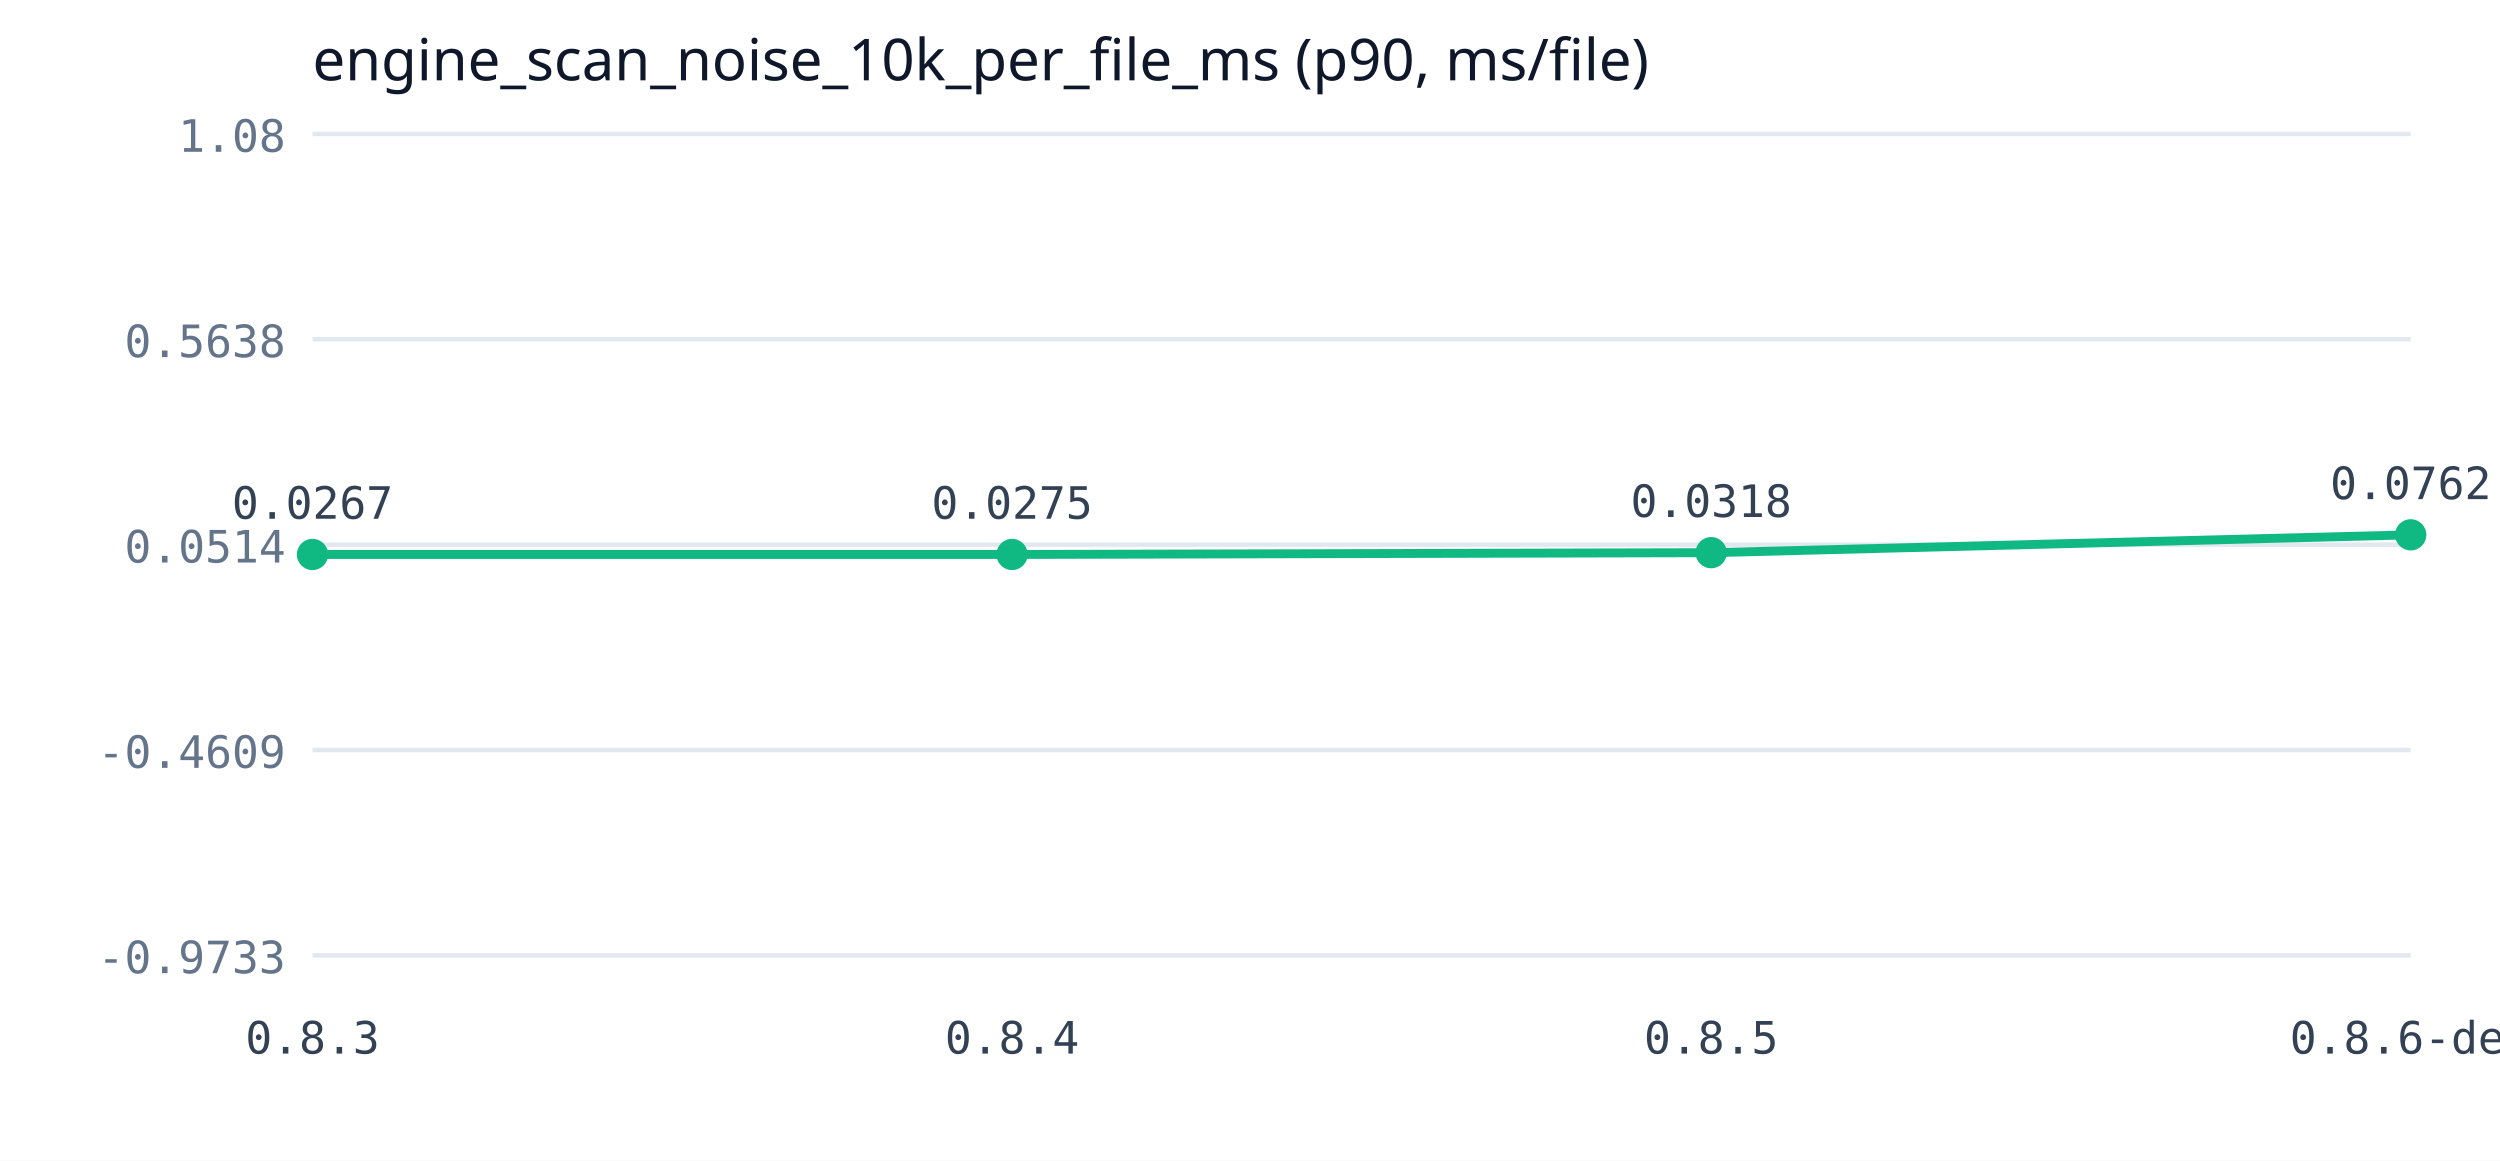
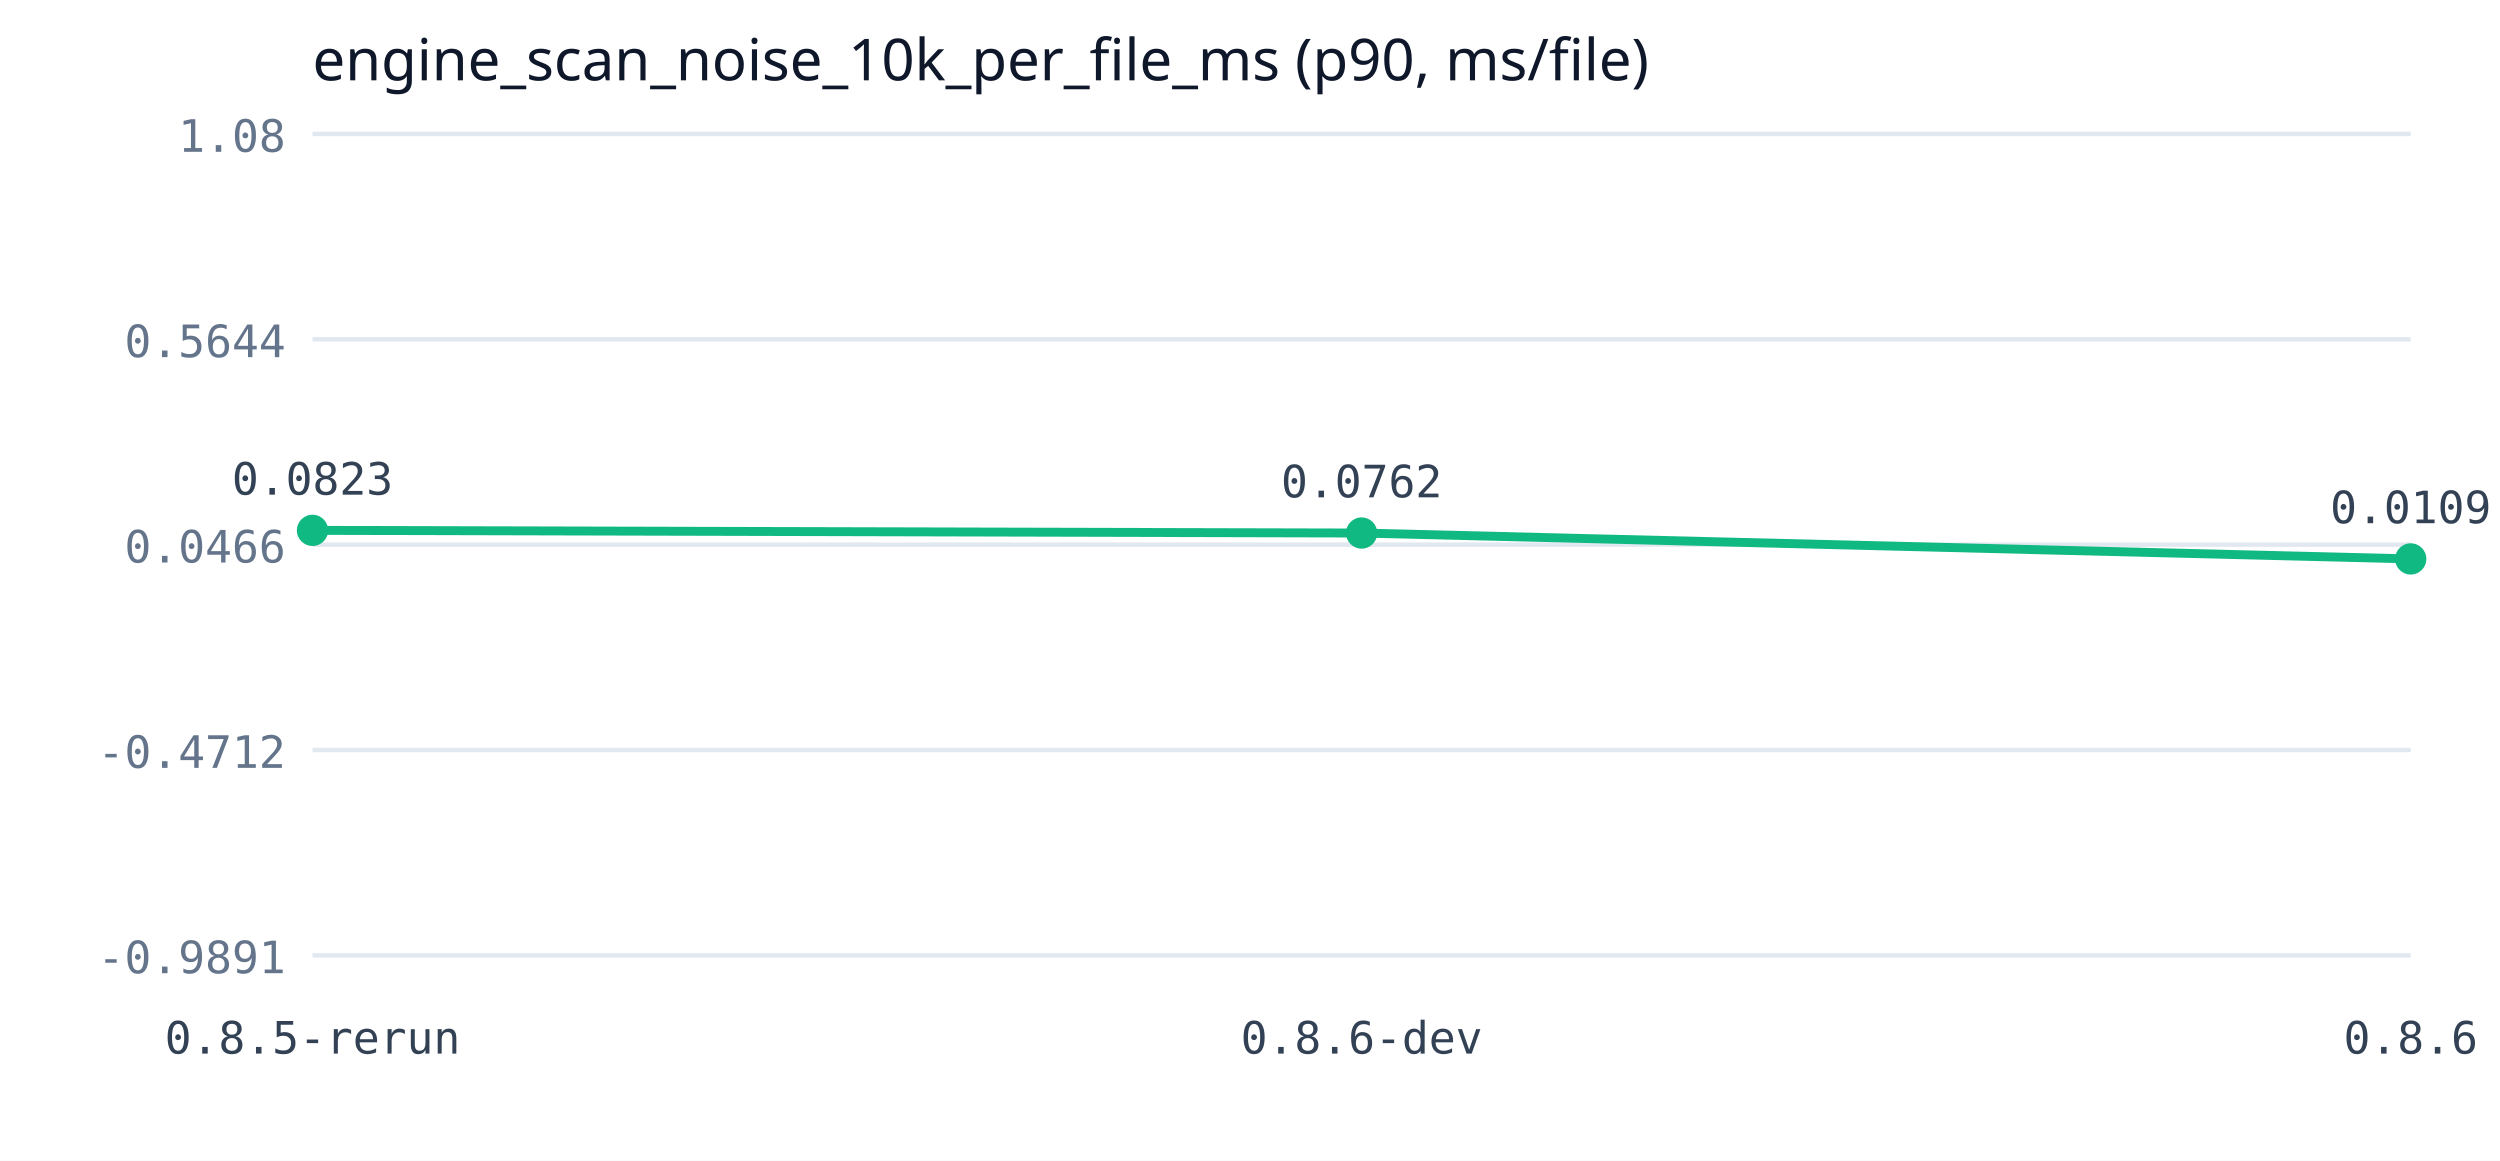
<svg xmlns="http://www.w3.org/2000/svg" width="560" height="260" viewBox="0 0 560 260">
  <rect width="560" height="260" fill="#ffffff" />
  <text x="70" y="18" font-family="Segoe UI" font-size="13" fill="#0f172a">engine_scan_noise_10k_per_file_ms (p90, ms/file)</text>
  <line x1="70" y1="214" x2="540" y2="214" stroke="#e2e8f0" stroke-width="1" />
-   <text x="64" y="218" font-family="Consolas" font-size="10" fill="#64748b" text-anchor="end">-0.9733</text>
+   <text x="64" y="218" font-family="Consolas" font-size="10" fill="#64748b" text-anchor="end">-0.9891</text>
  <line x1="70" y1="168" x2="540" y2="168" stroke="#e2e8f0" stroke-width="1" />
-   <text x="64" y="172" font-family="Consolas" font-size="10" fill="#64748b" text-anchor="end">-0.4609</text>
+   <text x="64" y="172" font-family="Consolas" font-size="10" fill="#64748b" text-anchor="end">-0.4712</text>
  <line x1="70" y1="122" x2="540" y2="122" stroke="#e2e8f0" stroke-width="1" />
-   <text x="64" y="126" font-family="Consolas" font-size="10" fill="#64748b" text-anchor="end">0.0514</text>
+   <text x="64" y="126" font-family="Consolas" font-size="10" fill="#64748b" text-anchor="end">0.0466</text>
  <line x1="70" y1="76" x2="540" y2="76" stroke="#e2e8f0" stroke-width="1" />
-   <text x="64" y="80" font-family="Consolas" font-size="10" fill="#64748b" text-anchor="end">0.5638</text>
+   <text x="64" y="80" font-family="Consolas" font-size="10" fill="#64748b" text-anchor="end">0.5644</text>
  <line x1="70" y1="30" x2="540" y2="30" stroke="#e2e8f0" stroke-width="1" />
  <text x="64" y="34" font-family="Consolas" font-size="10" fill="#64748b" text-anchor="end">1.08</text>
-   <polyline points="70,124.2 226.7,124.2 383.3,123.8 540,119.8" fill="none" stroke="#10b981" stroke-width="2" />
-   <circle cx="70" cy="124.2" r="3.5" fill="#10b981" />
-   <text x="70" y="116.2" font-family="Consolas" font-size="10" fill="#334155" text-anchor="middle">0.0267</text>
-   <text x="70" y="236" font-family="Consolas" font-size="10" fill="#334155" text-anchor="middle">0.8.3</text>
-   <circle cx="226.7" cy="124.2" r="3.5" fill="#10b981" />
-   <text x="226.7" y="116.2" font-family="Consolas" font-size="10" fill="#334155" text-anchor="middle">0.0275</text>
-   <text x="226.7" y="236" font-family="Consolas" font-size="10" fill="#334155" text-anchor="middle">0.8.4</text>
-   <circle cx="383.3" cy="123.8" r="3.5" fill="#10b981" />
-   <text x="383.3" y="115.8" font-family="Consolas" font-size="10" fill="#334155" text-anchor="middle">0.0318</text>
-   <text x="383.3" y="236" font-family="Consolas" font-size="10" fill="#334155" text-anchor="middle">0.8.5</text>
-   <circle cx="540" cy="119.8" r="3.5" fill="#10b981" />
-   <text x="540" y="111.8" font-family="Consolas" font-size="10" fill="#334155" text-anchor="middle">0.0762</text>
-   <text x="540" y="236" font-family="Consolas" font-size="10" fill="#334155" text-anchor="middle">0.8.6-dev</text>
+   <polyline points="70,118.8 305,119.4 540,125.2" fill="none" stroke="#10b981" stroke-width="2" />
+   <circle cx="70" cy="118.8" r="3.5" fill="#10b981" />
+   <text x="70" y="110.8" font-family="Consolas" font-size="10" fill="#334155" text-anchor="middle">0.0823</text>
+   <text x="70" y="236" font-family="Consolas" font-size="10" fill="#334155" text-anchor="middle">0.8.5-rerun</text>
+   <circle cx="305" cy="119.4" r="3.5" fill="#10b981" />
+   <text x="305" y="111.4" font-family="Consolas" font-size="10" fill="#334155" text-anchor="middle">0.0762</text>
+   <text x="305" y="236" font-family="Consolas" font-size="10" fill="#334155" text-anchor="middle">0.8.6-dev</text>
+   <circle cx="540" cy="125.2" r="3.5" fill="#10b981" />
+   <text x="540" y="117.2" font-family="Consolas" font-size="10" fill="#334155" text-anchor="middle">0.0109</text>
+   <text x="540" y="236" font-family="Consolas" font-size="10" fill="#334155" text-anchor="middle">0.8.6</text>
</svg>
